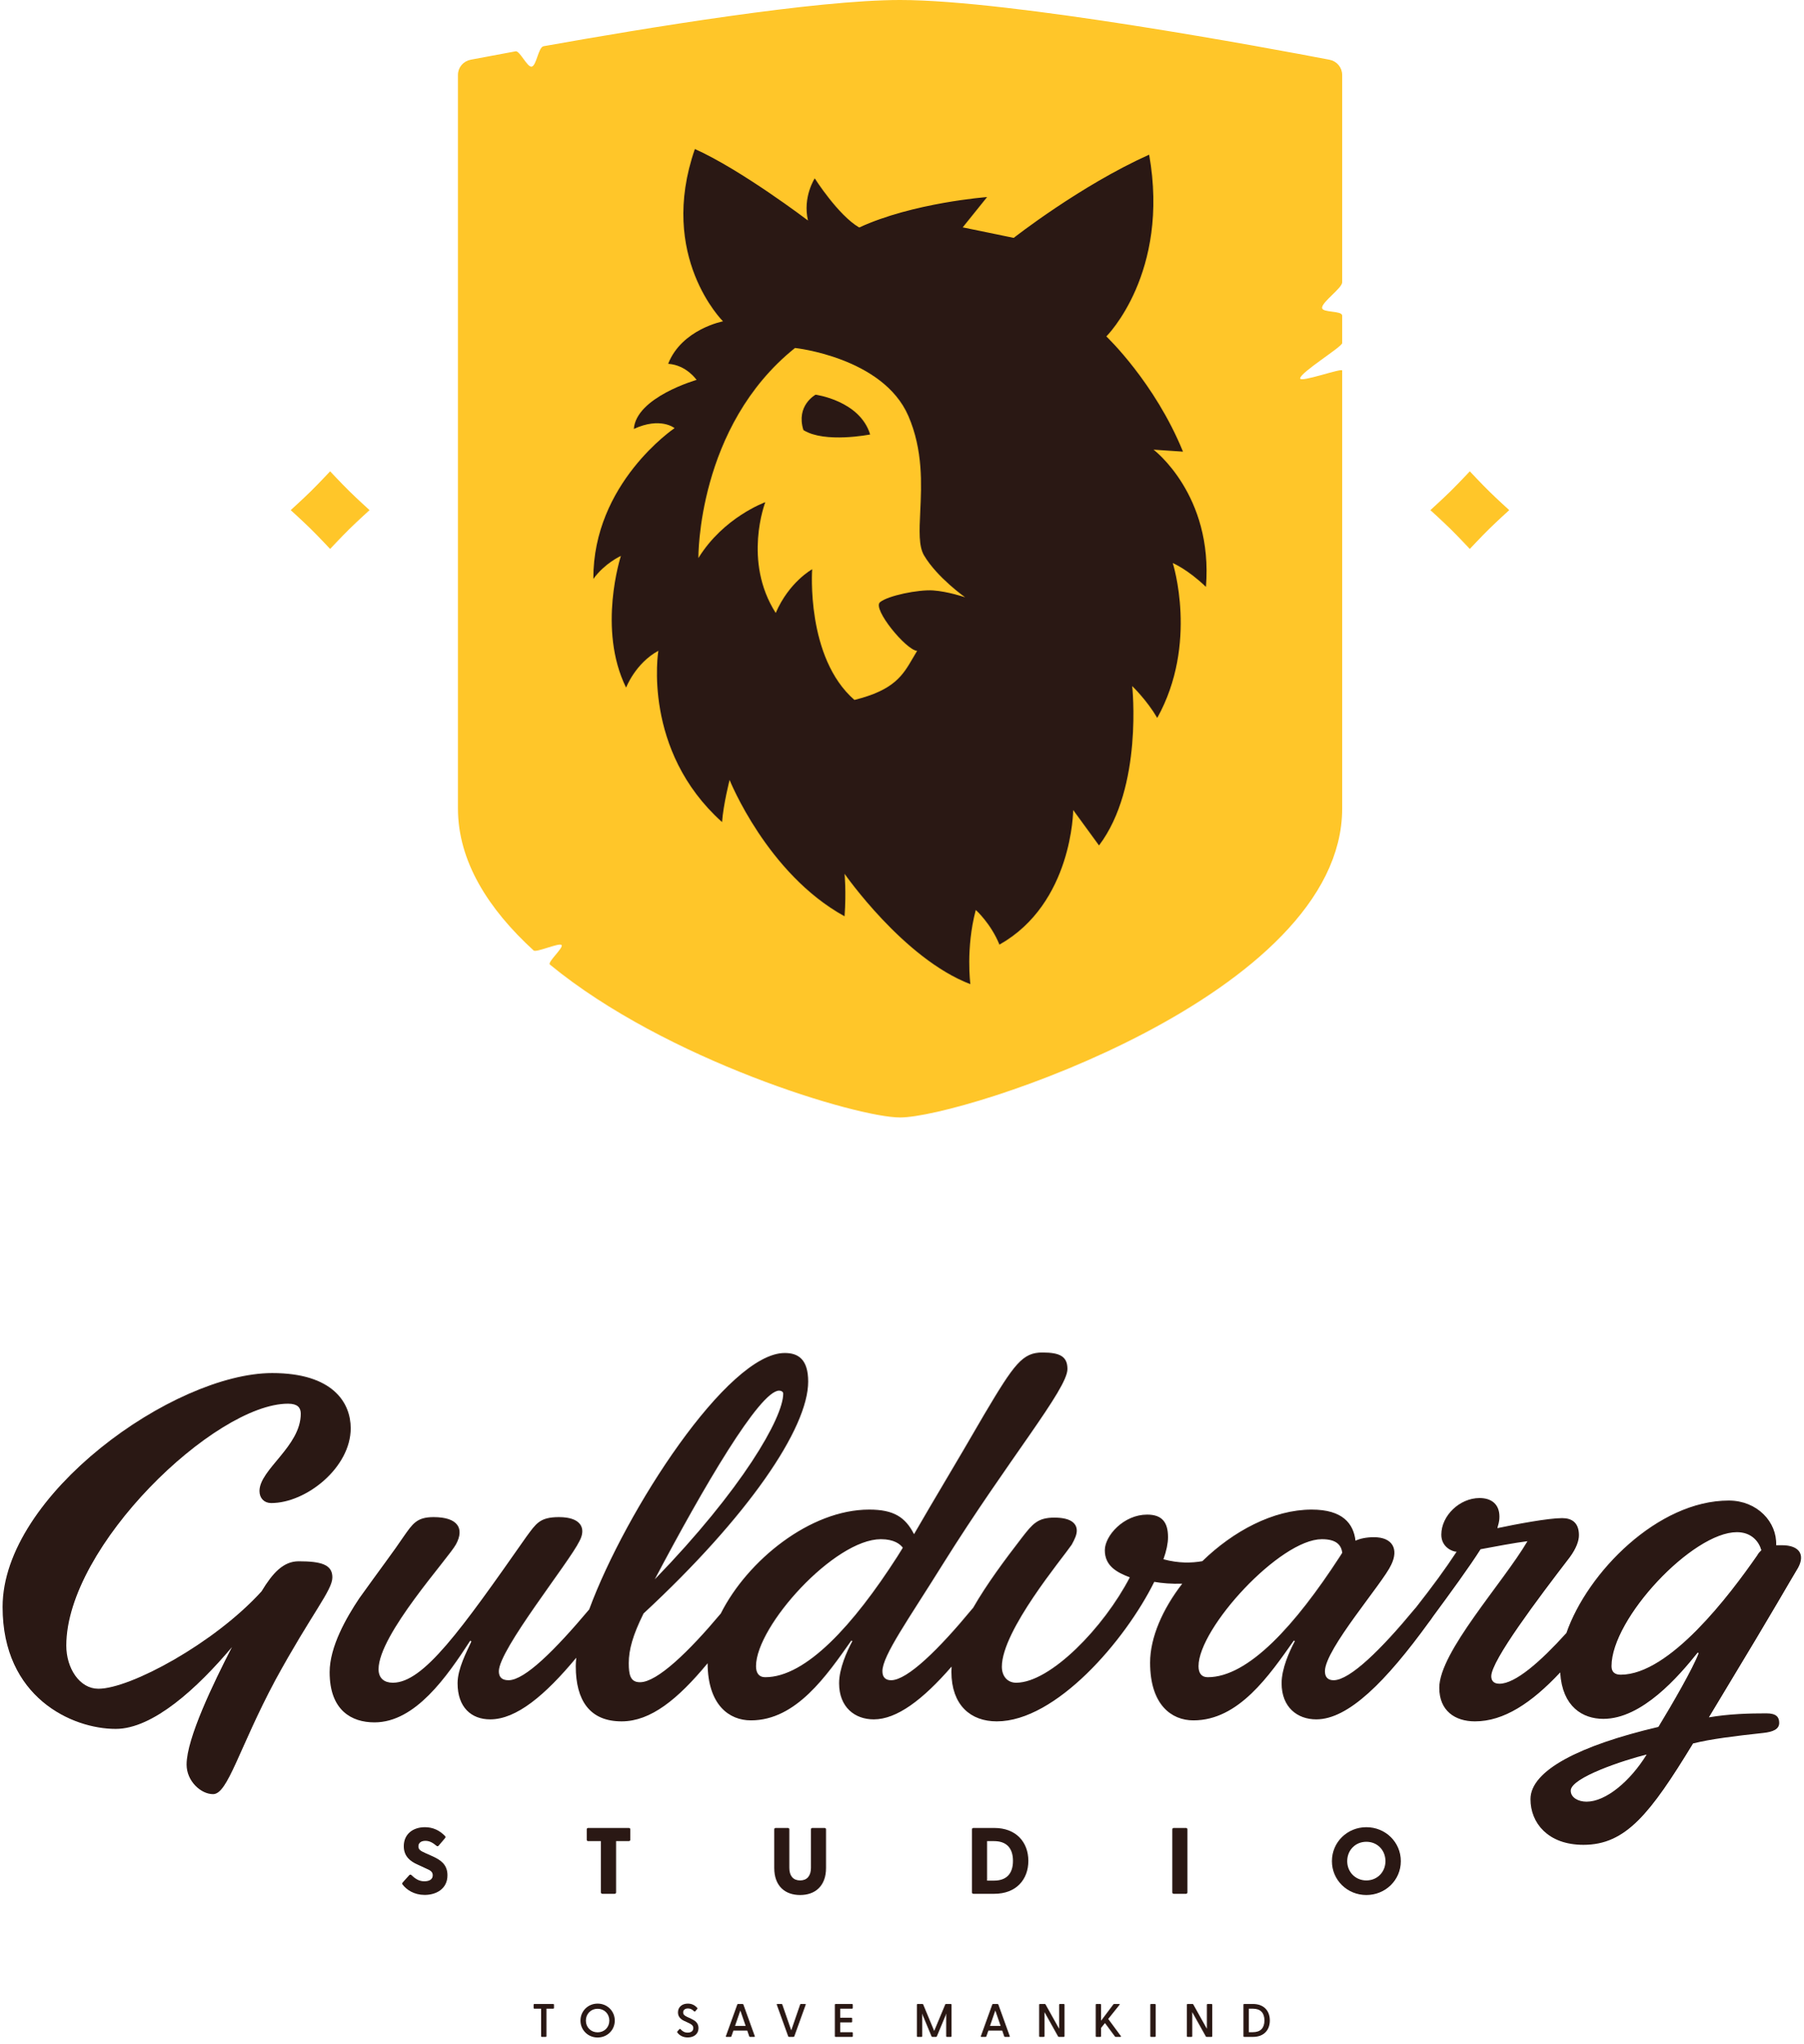
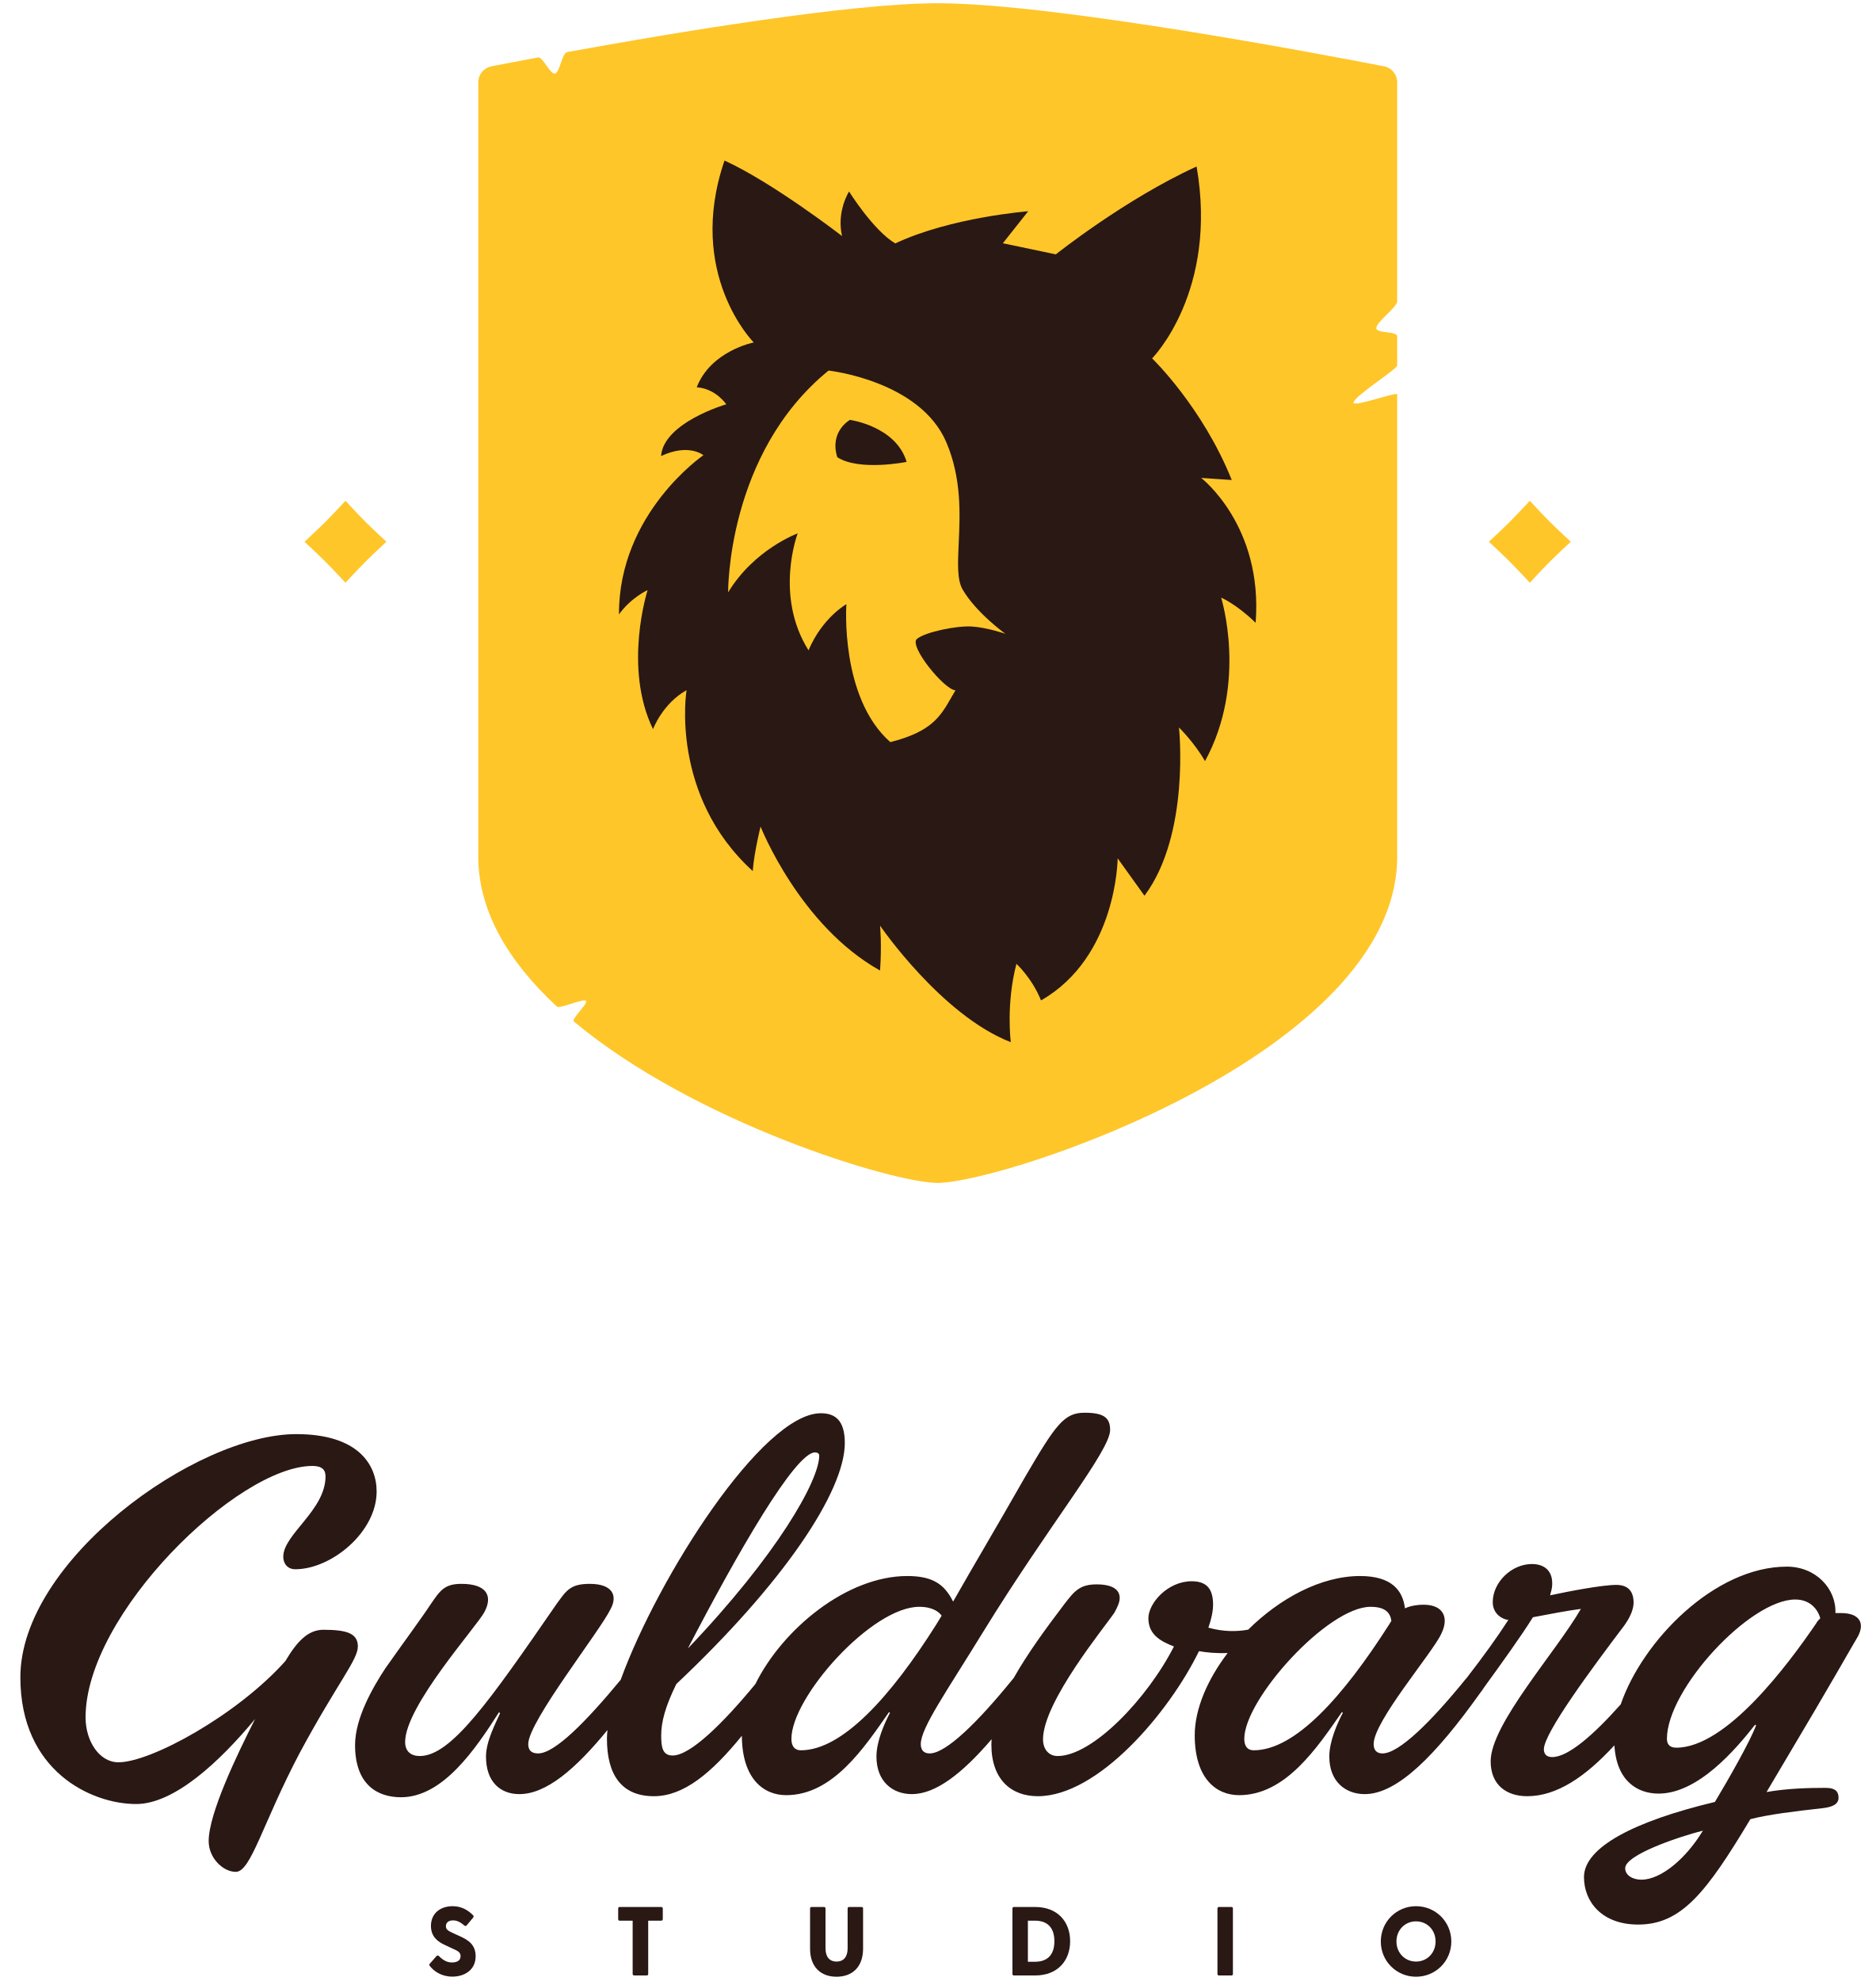
- <svg xmlns="http://www.w3.org/2000/svg" width="256" height="290" viewBox="0 0 256 290" fill="none">
-   <path fill-rule="evenodd" clip-rule="evenodd" d="M127.718 10.574C141.363 10.574 173.026 16.502 180.41 17.921C181.325 18.097 181.969 18.882 181.969 19.802C181.969 59.881 181.969 63.541 181.969 110.024C181.969 132.974 135.468 148.035 127.718 148.035C112.204 148.035 73.466 129.378 73.466 110.024V19.784C73.466 18.864 74.122 18.095 75.037 17.919C89.766 15.088 109.501 10.574 127.718 10.574Z" fill="#2A1814" />
-   <path fill-rule="evenodd" clip-rule="evenodd" d="M112.823 49.387C112.851 49.39 125.32 50.739 128.908 59.035C131.007 63.887 130.777 68.754 130.596 72.591C130.466 75.322 130.362 77.53 131.139 78.84C133.008 81.989 136.966 84.776 136.966 84.776C136.966 84.776 134.504 83.941 132.416 83.801C130.327 83.661 126.002 84.542 124.885 85.475C123.768 86.408 128.587 92.275 130.153 92.38C129.943 92.722 129.748 93.058 129.557 93.387C128.123 95.854 126.909 97.943 121.253 99.342C114.346 93.334 115.258 80.796 115.258 80.796C115.239 80.807 111.974 82.605 110.085 87.001C105.386 79.645 108.592 71.315 108.606 71.278C108.562 71.294 102.668 73.422 99.11 79.208C99.11 79.142 98.92 60.527 112.823 49.387ZM115.746 56.019C115.736 56.024 112.916 57.55 114.014 61.04C117.043 62.951 123.475 61.668 123.486 61.666C122.033 56.874 115.78 56.023 115.746 56.019Z" fill="#FFC629" />
-   <path fill-rule="evenodd" clip-rule="evenodd" d="M127.732 0C143.513 4.60875e-05 180.132 6.84 188.672 8.478C189.73 8.681 190.475 9.587 190.475 10.648V40.07C190.475 40.889 187.62 42.838 187.62 43.687C187.62 44.419 190.475 44.048 190.475 44.8C190.475 49.163 190.475 43.835 190.475 48.696C190.475 49.215 184.512 52.873 184.512 53.704C184.512 54.349 190.475 52.184 190.475 52.591V114.75C190.475 141.231 136.696 158.609 127.732 158.609C121.607 158.609 94.554 150.494 78.035 136.904C77.637 136.576 80.069 134.457 79.682 134.122C79.299 133.79 76.097 135.242 75.726 134.904C69.319 129.045 64.989 122.264 64.989 114.75V10.627C64.989 9.566 65.748 8.678 66.806 8.475C68.231 8.202 70.432 7.785 73.183 7.28C73.751 7.176 74.831 9.572 75.444 9.461C76.145 9.334 76.385 6.698 77.139 6.562C91.734 3.947 115.745 0 127.732 0ZM98.613 21.148C93.305 36.414 102.603 45.606 102.603 45.606C102.603 45.606 96.751 46.725 94.82 51.635C97.426 51.81 98.846 53.916 98.85 53.922C98.795 53.937 90.277 56.384 89.95 60.883C93.729 59.133 95.707 60.749 95.728 60.767C95.68 60.8 84.145 68.586 84.203 82.168C85.831 79.925 88.092 78.912 88.113 78.903C88.1 78.942 84.744 89.275 88.851 97.599C88.859 97.579 90.16 94.153 93.429 92.363C93.419 92.424 91.097 106.483 102.469 116.681C102.651 114.173 103.538 110.702 103.538 110.702C103.551 110.733 108.878 124.028 119.855 130.053C120.111 126.543 119.855 124.02 119.855 124.02C119.855 124.02 128.24 136.086 137.711 139.687C137.711 139.687 137.032 134.601 138.477 129.155C138.477 129.155 140.609 131.059 141.836 134.075C152.229 128.222 152.302 114.971 152.302 114.971L155.966 119.998C162.246 111.707 160.676 97.375 160.676 97.375C160.676 97.375 162.769 99.386 164.23 101.899C170.096 91.342 166.432 79.915 166.432 79.915C166.432 79.915 168.526 80.785 171.142 83.298C172.188 70.24 163.723 63.834 163.706 63.822L167.883 64.103C163.886 54.278 157.035 47.775 157.007 47.749C157.042 47.714 166.048 38.749 163.082 21.951C153.327 26.331 143.875 33.751 143.86 33.763L136.625 32.269L140.086 27.965C140.07 27.966 129.529 28.771 121.934 32.29C118.948 30.552 115.635 25.335 115.622 25.314C115.622 25.314 113.887 27.965 114.662 31.297C114.662 31.297 105.217 24.111 98.613 21.148Z" fill="#FFC629" />
-   <path d="M46.848 66.895C46.848 66.895 48.428 68.585 49.577 69.717C50.726 70.849 52.443 72.404 52.443 72.404C52.443 72.404 50.726 73.959 49.577 75.091C48.428 76.223 46.848 77.913 46.848 77.913C46.848 77.913 45.269 76.223 44.12 75.091C42.971 73.959 41.254 72.404 41.254 72.404C41.254 72.404 42.971 70.849 44.12 69.717C45.269 68.585 46.848 66.895 46.848 66.895Z" fill="#FFC629" />
-   <path d="M208.587 66.895C208.587 66.895 210.166 68.585 211.315 69.717C212.465 70.849 214.181 72.404 214.181 72.404C214.181 72.404 212.465 73.959 211.315 75.091C210.166 76.223 208.587 77.913 208.587 77.913C208.587 77.913 207.008 76.223 205.858 75.091C204.709 73.959 202.992 72.404 202.992 72.404C202.992 72.404 204.709 70.849 205.858 69.717C207.008 68.585 208.587 66.895 208.587 66.895Z" fill="#FFC629" />
-   <path fill-rule="evenodd" clip-rule="evenodd" d="M147.941 191.969C150.545 191.969 151.486 192.61 151.486 194.319C151.486 197.169 143.095 207.142 133.836 221.959C128.917 229.866 125.228 234.995 125.228 237.203C125.228 238.058 125.662 238.485 126.458 238.485C128.773 238.485 133.257 234.069 137.959 228.37C138.007 228.316 138.054 228.264 138.099 228.213C140.034 224.833 142.62 221.367 145.072 218.184C146.519 216.331 147.242 215.405 149.629 215.405C151.799 215.405 152.812 216.118 152.812 217.257C152.812 217.827 152.522 218.469 152.088 219.252C150.786 221.176 142.179 231.433 142.179 236.562C142.179 237.915 142.974 238.841 144.204 238.841C149.051 238.841 156.646 231.005 160.335 223.882C158.454 223.17 156.79 222.243 156.79 220.035C156.79 217.969 159.467 214.978 162.794 214.978C164.964 214.978 165.76 216.118 165.76 218.184C165.76 219.038 165.543 220.107 165.109 221.318C167.257 221.9 169.087 221.862 170.631 221.586C174.98 217.348 180.679 214.266 186.147 214.266C190.559 214.266 192.078 216.26 192.367 218.682C192.946 218.397 193.887 218.184 194.972 218.184C197.648 218.184 198.516 219.893 197.431 222.101C196.274 224.665 188.027 234.069 188.027 237.203C188.028 238.058 188.461 238.485 189.257 238.485C191.572 238.485 196.056 234.069 200.758 228.37C200.822 228.298 200.883 228.23 200.942 228.164C203.317 225.132 205.016 222.827 206.714 220.249C206.135 220.249 204.543 219.608 204.543 217.827C204.544 215.12 207.148 212.627 209.969 212.627C211.633 212.627 212.79 213.482 212.79 215.263C212.79 216.117 212.573 216.474 212.5 216.901C215.177 216.331 219.734 215.477 221.687 215.476C223.061 215.476 224.074 216.117 224.074 217.898C224.074 218.682 223.712 219.75 222.772 221.032C218.287 226.873 211.633 235.706 211.632 237.915C211.632 238.414 211.85 238.984 212.79 238.984C215.025 238.984 218.576 235.898 222.293 231.783C225.288 223.16 235.285 212.983 245.333 212.983C249.384 212.983 252.205 216.046 252.06 219.323H252.856C255.388 219.323 256.183 220.677 255.17 222.529C254.085 224.31 251.771 228.441 244.827 239.91L242.512 243.756C245.405 243.258 248.299 243.187 250.686 243.187C252.132 243.187 252.494 243.757 252.494 244.54C252.494 245.466 251.554 245.823 250.252 245.965C246.346 246.392 242.801 246.82 240.269 247.461C234.193 257.434 230.721 261.85 224.717 261.85C219.654 261.85 217.195 258.716 217.195 255.368C217.195 251.307 224.139 247.746 235.351 245.11C237.304 241.905 240.269 236.775 241.065 234.638L240.92 234.567C238.244 237.915 233.036 243.97 227.539 243.97C224.654 243.97 221.705 242.301 221.413 237.379C217.358 241.718 213.399 244.326 209.318 244.326C206.497 244.326 204.254 242.83 204.254 239.554C204.254 234.496 213.297 224.666 216.769 218.753C215.033 218.967 211.994 219.537 210.114 219.893C208.618 222.277 205.72 226.249 203.422 229.362C203.376 229.427 203.331 229.491 203.285 229.555C203.168 229.742 203.001 229.976 202.805 230.221C196.681 238.675 191.346 244.042 186.797 244.042C184.121 244.042 181.879 242.331 181.879 238.912C181.879 236.847 182.964 234.425 183.759 232.929L183.615 232.857C180.143 237.773 175.803 244.184 169.365 244.184C166.254 244.184 163.216 241.976 163.216 235.992C163.216 232.432 164.981 228.399 167.777 224.782C166.278 224.834 164.901 224.717 163.807 224.523C159.684 232.858 149.846 244.326 141.455 244.326C137.766 244.326 135.018 242.047 135.018 237.274C135.018 237.035 135.027 236.793 135.046 236.548C130.955 241.26 127.272 244.042 123.998 244.042C121.322 244.042 119.08 242.331 119.08 238.912C119.08 236.847 120.164 234.425 120.96 232.929L120.816 232.857C117.343 237.773 113.003 244.184 106.566 244.184C103.47 244.184 100.446 241.997 100.418 236.077C96.191 241.192 92.333 244.326 88.218 244.326C83.733 244.326 81.708 241.406 81.708 236.491C81.708 236.119 81.733 235.718 81.781 235.29C77.375 240.602 73.294 244.042 69.565 244.042C66.888 244.042 64.935 242.332 64.935 238.912C64.935 236.847 66.237 234.424 66.888 233L66.744 232.857C63.416 237.986 58.931 244.469 53.144 244.469C49.889 244.469 46.779 242.759 46.779 237.345C46.779 233.713 49.166 229.581 50.974 226.874C53.723 223.027 56.038 219.964 57.267 218.112C58.569 216.26 59.149 215.334 61.536 215.334C64.935 215.334 65.948 216.901 64.718 219.181C63.705 221.105 53.724 232.003 53.723 236.918C53.723 238.2 54.519 238.841 55.749 238.841C60.089 238.841 65.37 231.433 74.701 218.112C76.075 216.26 76.581 215.334 79.33 215.334C82.44 215.334 83.236 216.901 82.223 218.753C80.777 221.745 70.794 234.14 70.794 237.203C70.795 237.987 71.156 238.485 72.169 238.485C74.474 238.485 78.789 234.174 83.612 228.438C88.788 214.405 103.267 192.04 111.365 192.04C113.318 192.04 114.692 192.966 114.692 196.1C114.692 202.725 106.157 215.262 91.328 229.011C89.809 232.074 89.231 234.14 89.231 236.063C89.231 237.702 89.448 238.77 90.822 238.77C93.257 238.77 97.762 234.422 102.285 229.022C106.066 221.488 114.979 214.266 123.348 214.266C126.82 214.266 128.483 215.334 129.713 217.756C132.751 212.484 135.283 208.353 139.695 200.731C143.963 193.536 145.12 191.969 147.941 191.969ZM233.687 249.028C230.504 249.812 222.909 252.305 222.909 254.157C222.909 255.154 223.994 255.724 225.151 255.724C227.9 255.724 231.372 252.803 233.687 249.028ZM125.011 218.468C118.428 218.469 107.289 230.792 107.289 236.491C107.289 237.488 107.723 238.058 108.591 238.058C114.378 238.058 121.105 230.649 127.326 220.961L128.122 219.679C127.76 219.181 126.892 218.468 125.011 218.468ZM187.593 218.468C181.662 218.469 170.088 231.077 170.088 236.491C170.088 237.488 170.522 238.058 171.39 238.058C177.177 238.058 183.832 230.649 190.125 220.961L190.487 220.392C190.342 219.323 189.691 218.468 187.593 218.468ZM246.49 217.471C240.197 217.471 228.696 229.723 228.696 236.491C228.696 237.345 229.202 237.701 229.998 237.701C236.942 237.701 245.478 226.375 249.384 220.748C249.529 220.463 249.745 220.249 249.962 220.035C249.601 218.753 248.516 217.471 246.49 217.471ZM110.569 197.383C107.821 197.383 99.792 211.131 92.92 224.167C105.289 211.416 111.148 201.229 111.148 197.81C111.148 197.525 110.859 197.383 110.569 197.383Z" fill="#2A1814" />
-   <path d="M38.631 194.889C47.239 194.889 49.771 199.092 49.771 202.725C49.771 208.282 43.478 213.339 38.487 213.34C37.474 213.34 36.823 212.627 36.823 211.63C36.823 208.567 42.682 205.29 42.682 200.66C42.682 199.805 42.248 199.235 40.873 199.235C30.529 199.235 9.408 219.466 9.408 233.57C9.408 236.776 11.289 239.696 13.965 239.696C18.45 239.696 30.385 233.285 37.112 225.876C38.704 223.241 40.223 221.603 42.393 221.603C45.648 221.603 47.167 222.101 47.167 223.882C47.167 225.734 44.274 228.94 39.066 238.485C33.93 248.102 32.338 254.655 30.241 254.655C28.504 254.655 26.479 252.803 26.479 250.453C26.479 246.748 30.312 238.841 32.916 233.784C27.998 239.625 21.705 245.395 16.424 245.395C10.203 245.395 0.366 240.907 0.366 228.085C0.366 212.2 24.67 194.89 38.631 194.889Z" fill="#2A1814" />
-   <path d="M111.814 259.451C111.936 259.451 112.017 259.531 112.017 259.651V265.114C112.017 266.249 112.56 266.903 113.55 266.903C114.526 266.903 115.083 266.249 115.083 265.114V259.651C115.083 259.531 115.164 259.451 115.286 259.451H117.022C117.144 259.451 117.225 259.531 117.226 259.651V265.14C117.226 267.678 115.693 268.973 113.55 268.974C111.394 268.974 109.875 267.678 109.875 265.14V259.651C109.875 259.531 109.956 259.451 110.078 259.451H111.814Z" fill="#2A1814" />
-   <path fill-rule="evenodd" clip-rule="evenodd" d="M193.902 259.344C196.601 259.344 198.798 261.454 198.798 264.165C198.798 266.863 196.601 268.974 193.902 268.974C191.216 268.973 189.019 266.863 189.019 264.165C189.019 261.454 191.216 259.344 193.902 259.344ZM193.902 261.414C192.369 261.414 191.189 262.589 191.189 264.165C191.189 265.715 192.369 266.903 193.902 266.903C195.448 266.903 196.615 265.715 196.615 264.165C196.615 262.589 195.448 261.414 193.902 261.414Z" fill="#2A1814" />
-   <path d="M60.299 259.344C61.425 259.344 62.361 259.785 63.147 260.586C63.228 260.666 63.242 260.786 63.16 260.893L62.265 261.948C62.197 262.041 62.075 262.082 61.98 262.015C61.37 261.507 60.922 261.281 60.366 261.281C59.742 261.281 59.376 261.588 59.376 262.069C59.376 262.576 59.756 262.736 60.448 263.057L61.411 263.484C62.414 263.952 63.5 264.566 63.5 266.169C63.5 268.119 61.872 268.96 60.271 268.96C58.766 268.96 57.695 268.226 57.125 267.478C57.057 267.398 57.057 267.291 57.152 267.184L58.061 266.169C58.142 266.075 58.251 266.036 58.373 266.129C58.997 266.73 59.512 267.024 60.231 267.024C60.923 267.023 61.411 266.756 61.411 266.169C61.411 265.621 61.004 265.448 60.407 265.181L59.254 264.646C58.251 264.206 57.301 263.497 57.301 262.041C57.301 260.292 58.644 259.344 60.299 259.344Z" fill="#2A1814" />
-   <path d="M89.233 259.451C89.355 259.451 89.45 259.531 89.45 259.651V261.12C89.45 261.24 89.355 261.32 89.233 261.32H87.429V268.6C87.429 268.72 87.348 268.8 87.226 268.8H85.49C85.368 268.8 85.273 268.72 85.273 268.6V261.32H83.469C83.347 261.32 83.266 261.24 83.266 261.12V259.651C83.266 259.531 83.347 259.451 83.469 259.451H89.233Z" fill="#2A1814" />
-   <path fill-rule="evenodd" clip-rule="evenodd" d="M141.083 259.451C144.243 259.451 145.939 261.507 145.939 264.125C145.939 266.743 144.243 268.8 141.083 268.8H138.14C138.018 268.8 137.937 268.72 137.937 268.6V259.651C137.937 259.531 138.018 259.451 138.14 259.451H141.083ZM140.08 266.93H141.056C142.833 266.93 143.755 265.942 143.755 264.125C143.755 262.309 142.833 261.32 141.056 261.32H140.08V266.93Z" fill="#2A1814" />
-   <path d="M168.308 259.451C168.43 259.451 168.511 259.531 168.511 259.651V268.6C168.511 268.72 168.43 268.8 168.308 268.8H166.572C166.45 268.8 166.368 268.72 166.368 268.6V259.651C166.369 259.531 166.45 259.451 166.572 259.451H168.308Z" fill="#2A1814" />
-   <path fill-rule="evenodd" clip-rule="evenodd" d="M84.81 284.383C86.166 284.383 87.244 285.438 87.244 286.794C87.244 288.143 86.166 289.198 84.81 289.198C83.454 289.198 82.376 288.143 82.376 286.794C82.376 285.438 83.454 284.383 84.81 284.383ZM84.81 285.117C83.861 285.117 83.142 285.832 83.142 286.794C83.142 287.749 83.861 288.463 84.81 288.463C85.759 288.463 86.471 287.749 86.471 286.794C86.471 285.832 85.759 285.118 84.81 285.117Z" fill="#2A1814" />
-   <path d="M97.609 284.383C98.164 284.383 98.598 284.603 98.944 284.99C98.998 285.044 98.992 285.091 98.944 285.144L98.666 285.471C98.619 285.531 98.564 285.532 98.51 285.485C98.232 285.211 97.975 285.071 97.636 285.071C97.236 285.071 96.951 285.271 96.951 285.632C96.951 285.939 97.141 286.092 97.534 286.279L98.056 286.52C98.592 286.773 99.127 287.094 99.127 287.862C99.127 288.737 98.422 289.191 97.595 289.191C96.883 289.191 96.388 288.857 96.116 288.477C96.082 288.43 96.083 288.383 96.13 288.329L96.415 288.009C96.469 287.949 96.524 287.956 96.571 288.002C96.849 288.316 97.141 288.503 97.588 288.503C98.083 288.503 98.388 288.269 98.388 287.862C98.388 287.461 98.09 287.301 97.69 287.114L97.114 286.847C96.612 286.613 96.211 286.259 96.211 285.632C96.211 284.844 96.835 284.383 97.609 284.383Z" fill="#2A1814" />
-   <path d="M78.514 284.436C78.575 284.436 78.615 284.476 78.615 284.536V285.004C78.615 285.064 78.575 285.104 78.514 285.104H77.551V289.011C77.55 289.071 77.51 289.111 77.449 289.111H76.886C76.825 289.111 76.791 289.071 76.791 289.011V285.104H75.822C75.76 285.104 75.726 285.064 75.726 285.004V284.536C75.726 284.476 75.76 284.436 75.822 284.436H78.514Z" fill="#2A1814" />
-   <path fill-rule="evenodd" clip-rule="evenodd" d="M105.368 284.436C105.423 284.436 105.477 284.463 105.498 284.516L107.111 288.997C107.138 289.064 107.105 289.111 107.03 289.111H106.44C106.386 289.111 106.345 289.091 106.325 289.031L106.047 288.216H104.08L103.795 289.031C103.775 289.091 103.741 289.111 103.68 289.111H103.097C103.022 289.111 102.988 289.064 103.015 288.997L104.629 284.516C104.65 284.463 104.697 284.436 104.751 284.436H105.368ZM104.311 287.548H105.816L105.063 285.364L104.311 287.548Z" fill="#2A1814" />
-   <path d="M110.905 284.436C110.966 284.436 111 284.456 111.02 284.516L112.288 288.183L113.55 284.516C113.57 284.456 113.611 284.436 113.665 284.436H114.255C114.33 284.436 114.363 284.483 114.336 284.55L112.723 289.031C112.702 289.084 112.648 289.111 112.594 289.111H111.977C111.922 289.111 111.875 289.084 111.855 289.031L110.24 284.55C110.213 284.483 110.248 284.436 110.322 284.436H110.905Z" fill="#2A1814" />
-   <path d="M120.926 284.436C120.987 284.436 121.021 284.476 121.021 284.536V285.004C121.021 285.064 120.987 285.104 120.926 285.104H119.237V286.386H120.831C120.892 286.387 120.932 286.426 120.932 286.486V286.96C120.932 287.02 120.892 287.054 120.831 287.054H119.237V288.443H120.926C120.987 288.443 121.027 288.483 121.027 288.544V289.011C121.027 289.071 120.987 289.111 120.926 289.111H118.573C118.512 289.111 118.478 289.071 118.478 289.011V284.536C118.478 284.476 118.512 284.436 118.573 284.436H120.926Z" fill="#2A1814" />
-   <path d="M130.9 284.436C130.954 284.436 130.995 284.456 131.015 284.503L132.575 288.263L134.142 284.503C134.162 284.456 134.196 284.436 134.25 284.436H134.935C134.996 284.436 135.037 284.476 135.037 284.536V289.011C135.037 289.071 134.996 289.111 134.935 289.111H134.372C134.311 289.111 134.277 289.071 134.277 289.011V285.785L134.182 286.086L132.955 289.031C132.934 289.084 132.893 289.111 132.839 289.111H132.317C132.263 289.111 132.216 289.084 132.195 289.031L130.974 286.086L130.88 285.785V289.011C130.879 289.071 130.839 289.111 130.778 289.111H130.215C130.154 289.111 130.12 289.071 130.12 289.011V284.536C130.12 284.476 130.154 284.436 130.215 284.436H130.9Z" fill="#2A1814" />
-   <path fill-rule="evenodd" clip-rule="evenodd" d="M141.554 284.436C141.608 284.436 141.663 284.463 141.683 284.516L143.297 288.997C143.324 289.064 143.29 289.111 143.216 289.111H142.626C142.571 289.111 142.531 289.091 142.51 289.031L142.232 288.216H140.266L139.98 289.031C139.96 289.091 139.926 289.111 139.866 289.111H139.282C139.208 289.111 139.174 289.064 139.201 288.997L140.815 284.516C140.835 284.463 140.883 284.436 140.937 284.436H141.554ZM140.496 287.548H142.001L141.249 285.364L140.496 287.548Z" fill="#2A1814" />
-   <path d="M148.258 284.436C148.312 284.436 148.353 284.456 148.38 284.503L150.306 287.956V284.536C150.306 284.476 150.347 284.436 150.408 284.436H150.971C151.031 284.436 151.072 284.476 151.072 284.536V289.011C151.072 289.071 151.031 289.111 150.971 289.111H150.279C150.224 289.111 150.184 289.091 150.157 289.044L148.23 285.591V289.011C148.23 289.071 148.19 289.111 148.129 289.111H147.566C147.505 289.111 147.471 289.071 147.471 289.011V284.536C147.471 284.476 147.505 284.436 147.566 284.436H148.258Z" fill="#2A1814" />
-   <path d="M156.155 284.436C156.216 284.436 156.257 284.476 156.257 284.536V286.814L158.007 284.49C158.041 284.45 158.081 284.436 158.129 284.436H158.82C158.909 284.436 158.922 284.496 158.875 284.557L157.274 286.56L159.065 288.991C159.112 289.058 159.085 289.111 159.004 289.111H158.346C158.292 289.111 158.258 289.097 158.224 289.051L156.813 287.141L156.257 287.835V289.011C156.257 289.071 156.216 289.111 156.155 289.111H155.593C155.532 289.111 155.498 289.071 155.498 289.011V284.536C155.498 284.476 155.532 284.436 155.593 284.436H156.155Z" fill="#2A1814" />
-   <path d="M163.904 284.436C163.965 284.436 164.005 284.476 164.005 284.536V289.011C164.005 289.071 163.965 289.111 163.904 289.111H163.341C163.28 289.111 163.246 289.071 163.246 289.011V284.536C163.246 284.476 163.28 284.436 163.341 284.436H163.904Z" fill="#2A1814" />
-   <path d="M169.224 284.436C169.279 284.436 169.32 284.456 169.347 284.503L171.272 287.956V284.536C171.272 284.476 171.314 284.436 171.375 284.436H171.937C171.998 284.436 172.039 284.476 172.039 284.536V289.011C172.039 289.071 171.998 289.111 171.937 289.111H171.245C171.191 289.111 171.151 289.091 171.123 289.044L169.197 285.591V289.011C169.197 289.071 169.157 289.111 169.096 289.111H168.533C168.472 289.111 168.438 289.071 168.438 289.011V284.536C168.438 284.476 168.472 284.436 168.533 284.436H169.224Z" fill="#2A1814" />
-   <path fill-rule="evenodd" clip-rule="evenodd" d="M177.793 284.436C179.407 284.436 180.208 285.451 180.208 286.773C180.208 288.096 179.407 289.111 177.793 289.111H176.559C176.498 289.111 176.465 289.071 176.464 289.011V284.536C176.464 284.476 176.498 284.436 176.559 284.436H177.793ZM177.224 288.443H177.78C178.906 288.443 179.441 287.829 179.441 286.773C179.441 285.718 178.906 285.104 177.78 285.104H177.224V288.443Z" fill="#2A1814" />
+ <svg xmlns="http://www.w3.org/2000/svg" width="303" height="320" viewBox="0 0 303 320" fill="none">
+   <path fill-rule="evenodd" clip-rule="evenodd" d="M151.493 13.229C167.637 13.229 205.098 20.351 213.834 22.056C214.916 22.267 215.679 23.211 215.679 24.316C215.679 72.467 215.679 76.865 215.679 132.709C215.679 160.281 160.663 178.376 151.493 178.376C133.138 178.376 87.306 155.962 87.306 132.709V24.294C87.306 23.189 88.082 22.265 89.164 22.053C106.591 18.653 129.94 13.229 151.493 13.229Z" fill="#2A1814" />
+   <path fill-rule="evenodd" clip-rule="evenodd" d="M133.87 59.859C133.903 59.863 148.656 61.484 152.901 71.45C155.384 77.28 155.112 83.128 154.897 87.737C154.745 91.018 154.621 93.671 155.54 95.244C157.752 99.028 162.434 102.376 162.434 102.376C162.434 102.376 159.521 101.373 157.051 101.205C154.58 101.036 149.463 102.095 148.141 103.216C146.82 104.337 152.521 111.386 154.374 111.512C154.126 111.923 153.895 112.326 153.669 112.721C151.972 115.685 150.536 118.195 143.844 119.876C135.672 112.658 136.751 97.595 136.751 97.595C136.728 97.607 132.866 99.768 130.631 105.049C125.071 96.212 128.864 86.204 128.881 86.16C128.829 86.179 121.855 88.735 117.646 95.686C117.646 95.607 117.421 73.243 133.87 59.859ZM137.329 67.827C137.316 67.833 133.98 69.666 135.28 73.86C138.863 76.155 146.473 74.614 146.486 74.611C144.767 68.855 137.369 67.832 137.329 67.827Z" fill="#FFC629" />
+   <path fill-rule="evenodd" clip-rule="evenodd" d="M151.51 0.525C170.181 0.525 213.506 8.743 223.61 10.711C224.861 10.954 225.743 12.043 225.743 13.318V48.665C225.743 49.65 222.365 51.991 222.365 53.011C222.365 53.891 225.743 53.445 225.743 54.349C225.743 59.59 225.743 53.19 225.743 59.029C225.743 59.653 218.688 64.047 218.688 65.046C218.688 65.82 225.743 63.22 225.743 63.709V138.387C225.743 170.201 162.115 191.079 151.51 191.08C144.263 191.08 112.255 181.33 92.712 165.004C92.24 164.609 95.118 162.063 94.66 161.661C94.207 161.262 90.418 163.006 89.98 162.6C82.399 155.561 77.276 147.414 77.276 138.387V13.292C77.276 12.018 78.175 10.951 79.426 10.707C81.112 10.379 83.716 9.879 86.971 9.272C87.643 9.146 88.921 12.025 89.646 11.892C90.475 11.739 90.759 8.572 91.652 8.41C108.919 5.268 137.327 0.525 151.51 0.525ZM117.058 25.933C110.777 44.274 121.779 55.318 121.779 55.318C121.779 55.318 114.855 56.661 112.57 62.56C115.654 62.77 117.334 65.301 117.338 65.308C117.274 65.326 107.196 68.266 106.808 73.671C111.28 71.568 113.619 73.51 113.645 73.532C113.588 73.571 99.94 82.925 100.009 99.243C101.935 96.549 104.61 95.331 104.635 95.32C104.62 95.367 100.65 107.781 105.508 117.782C105.517 117.757 107.057 113.642 110.924 111.491C110.912 111.565 108.165 128.456 121.62 140.707C121.836 137.695 122.885 133.523 122.885 133.523C122.9 133.561 129.203 149.533 142.19 156.773C142.493 152.555 142.19 149.524 142.19 149.524C142.19 149.524 152.111 164.02 163.316 168.347C163.316 168.347 162.512 162.237 164.223 155.693C164.223 155.693 166.745 157.98 168.196 161.604C180.493 154.572 180.579 138.652 180.579 138.652L184.914 144.693C192.344 134.732 190.486 117.513 190.486 117.513C190.486 117.513 192.963 119.929 194.691 122.948C201.631 110.265 197.297 96.536 197.297 96.536C197.297 96.536 199.774 97.581 202.87 100.601C204.107 84.912 194.091 77.216 194.072 77.201L199.013 77.539C194.284 65.736 186.178 57.923 186.146 57.892C186.187 57.85 196.842 47.078 193.333 26.897C181.792 32.16 170.608 41.075 170.591 41.088L162.031 39.293L166.125 34.123C166.107 34.125 153.636 35.091 144.649 39.319C141.116 37.231 137.198 30.964 137.182 30.938C137.182 30.938 135.129 34.123 136.046 38.126C136.046 38.126 124.871 29.493 117.058 25.933Z" fill="#FFC629" />
+   <path d="M55.814 80.893C55.814 80.893 57.682 82.924 59.042 84.284C60.402 85.644 62.432 87.512 62.432 87.512C62.432 87.512 60.402 89.38 59.042 90.74C57.682 92.1 55.814 94.131 55.814 94.131C55.814 94.131 53.945 92.1 52.586 90.74C51.226 89.38 49.195 87.512 49.195 87.512C49.195 87.512 51.226 85.644 52.586 84.284C53.945 82.924 55.814 80.893 55.814 80.893Z" fill="#FFC629" />
+   <path d="M247.171 80.893C247.171 80.893 249.039 82.924 250.399 84.284C251.759 85.644 253.79 87.512 253.79 87.512C253.79 87.512 251.759 89.38 250.399 90.74C249.039 92.1 247.171 94.131 247.171 94.131C247.171 94.131 245.302 92.1 243.943 90.74C242.583 89.38 240.552 87.512 240.552 87.512C240.552 87.512 242.583 85.644 243.943 84.284C245.302 82.924 247.171 80.893 247.171 80.893Z" fill="#FFC629" />
+   <path fill-rule="evenodd" clip-rule="evenodd" d="M175.234 228.204C178.268 228.204 179.364 228.962 179.364 230.985C179.364 234.356 169.587 246.155 158.799 263.685C153.068 273.04 148.77 279.109 148.77 281.721C148.77 282.733 149.276 283.238 150.203 283.238C152.9 283.238 158.125 278.013 163.603 271.271C163.659 271.207 163.714 271.145 163.766 271.085C166.021 267.086 169.033 262.985 171.891 259.219C173.576 257.028 174.419 255.932 177.2 255.932C179.729 255.932 180.908 256.775 180.908 258.123C180.908 258.797 180.571 259.556 180.065 260.483C178.548 262.759 168.52 274.895 168.52 280.963C168.52 282.564 169.447 283.659 170.879 283.659C176.526 283.659 185.376 274.389 189.674 265.961C187.482 265.118 185.544 264.022 185.544 261.41C185.544 258.965 188.662 255.426 192.539 255.426C195.067 255.426 195.995 256.775 195.995 259.219C195.994 260.23 195.741 261.494 195.236 262.927C197.739 263.616 199.871 263.571 201.67 263.244C206.737 258.23 213.378 254.583 219.748 254.583C224.889 254.583 226.659 256.943 226.996 259.808C227.67 259.471 228.766 259.219 230.03 259.219C233.148 259.219 234.159 261.241 232.895 263.854C231.547 266.888 221.939 278.013 221.939 281.721C221.939 282.733 222.445 283.238 223.372 283.238C226.069 283.238 231.294 278.013 236.772 271.271C236.846 271.186 236.918 271.105 236.987 271.027C239.753 267.439 241.733 264.713 243.711 261.663C243.037 261.663 241.182 260.904 241.182 258.797C241.182 255.594 244.217 252.645 247.504 252.645C249.442 252.645 250.791 253.656 250.791 255.763C250.791 256.774 250.537 257.196 250.453 257.701C253.571 257.027 258.881 256.016 261.157 256.016C262.758 256.016 263.938 256.774 263.938 258.881C263.938 259.808 263.516 261.072 262.421 262.589C257.196 269.5 249.442 279.951 249.442 282.564C249.442 283.154 249.695 283.829 250.791 283.829C253.395 283.828 257.532 280.178 261.863 275.309C265.352 265.107 277 253.066 288.707 253.066C293.427 253.066 296.713 256.69 296.545 260.567H297.472C300.422 260.567 301.349 262.168 300.169 264.36C298.905 266.467 296.208 271.355 288.117 284.924L285.42 289.475C288.791 288.885 292.163 288.801 294.944 288.801C296.629 288.801 297.051 289.475 297.051 290.402C297.051 291.498 295.955 291.919 294.438 292.088C289.887 292.594 285.757 293.099 282.807 293.857C275.728 305.657 271.682 310.882 264.687 310.882C258.788 310.882 255.922 307.174 255.922 303.213C255.923 298.409 264.013 294.195 277.077 291.076C279.352 287.284 282.807 281.215 283.734 278.687L283.566 278.603C280.448 282.564 274.38 289.728 267.974 289.728C264.614 289.728 261.177 287.753 260.838 281.929C256.113 287.063 251.501 290.149 246.745 290.149C243.458 290.149 240.845 288.379 240.845 284.502C240.845 278.519 251.381 266.888 255.426 259.893C253.403 260.146 249.863 260.82 247.672 261.241C245.93 264.062 242.553 268.761 239.876 272.445C239.822 272.521 239.769 272.597 239.716 272.672C239.579 272.894 239.385 273.171 239.157 273.461C232.022 283.462 225.805 289.812 220.506 289.812C217.388 289.812 214.775 287.789 214.775 283.744C214.775 281.3 216.039 278.434 216.966 276.664L216.798 276.58C212.752 282.395 207.696 289.981 200.195 289.981C196.571 289.981 193.031 287.368 193.031 280.289C193.031 276.077 195.087 271.305 198.345 267.026C196.598 267.087 194.994 266.948 193.719 266.72C188.915 276.58 177.453 290.149 167.677 290.149C163.378 290.149 160.176 287.452 160.176 281.806C160.176 281.523 160.187 281.236 160.209 280.947C155.442 286.521 151.152 289.812 147.337 289.812C144.219 289.812 141.607 287.789 141.607 283.744C141.607 281.3 142.87 278.434 143.797 276.664L143.629 276.58C139.583 282.395 134.527 289.981 127.026 289.981C123.419 289.981 119.896 287.393 119.863 280.389C114.938 286.441 110.443 290.149 105.649 290.149C100.423 290.149 98.064 286.694 98.064 280.878C98.064 280.439 98.093 279.964 98.149 279.457C93.015 285.742 88.26 289.812 83.916 289.812C80.797 289.812 78.522 287.789 78.522 283.744C78.522 281.3 80.039 278.434 80.797 276.748L80.629 276.58C76.752 282.648 71.526 290.318 64.784 290.318C60.991 290.318 57.367 288.295 57.367 281.89C57.367 277.592 60.148 272.703 62.255 269.5C65.458 264.949 68.155 261.325 69.588 259.134C71.105 256.943 71.779 255.848 74.561 255.848C78.522 255.848 79.702 257.702 78.269 260.399C77.088 262.675 65.459 275.569 65.458 281.384C65.458 282.901 66.385 283.659 67.818 283.659C72.875 283.659 79.027 274.894 89.9 259.134C91.501 256.943 92.091 255.848 95.293 255.848C98.917 255.848 99.844 257.701 98.664 259.893C96.979 263.433 85.348 278.097 85.348 281.721C85.348 282.648 85.77 283.238 86.949 283.238C89.636 283.238 94.662 278.137 100.282 271.351C106.313 254.749 123.182 228.288 132.618 228.288C134.894 228.288 136.495 229.383 136.495 233.092C136.495 240.93 126.55 255.763 109.273 272.029C107.503 275.653 106.828 278.097 106.828 280.373C106.829 282.311 107.082 283.575 108.683 283.575C111.519 283.575 116.769 278.431 122.039 272.042C126.444 263.128 136.828 254.583 146.579 254.583C150.624 254.583 152.563 255.847 153.995 258.713C157.535 252.476 160.485 247.588 165.626 238.57C170.598 230.058 171.947 228.204 175.234 228.204ZM275.138 295.712C271.43 296.639 262.58 299.589 262.58 301.78C262.58 302.96 263.844 303.634 265.193 303.634C268.395 303.634 272.441 300.179 275.138 295.712ZM148.517 259.556C140.848 259.556 127.869 274.136 127.869 280.878C127.869 282.058 128.374 282.733 129.386 282.733C136.128 282.733 143.966 273.967 151.214 262.505L152.142 260.988C151.72 260.398 150.708 259.556 148.517 259.556ZM221.433 259.556C214.522 259.556 201.038 274.473 201.038 280.878C201.038 282.058 201.543 282.733 202.554 282.733C209.297 282.733 217.051 273.967 224.383 262.505L224.804 261.831C224.636 260.567 223.877 259.556 221.433 259.556ZM290.056 258.376C282.723 258.376 269.323 272.872 269.323 280.878C269.323 281.89 269.913 282.311 270.84 282.311C278.93 282.311 288.876 268.911 293.427 262.253C293.596 261.916 293.848 261.662 294.101 261.41C293.679 259.893 292.415 258.376 290.056 258.376ZM131.691 234.609C128.488 234.61 119.133 250.875 111.127 266.298C125.539 251.212 132.365 239.16 132.365 235.115C132.365 234.777 132.028 234.609 131.691 234.609Z" fill="#2A1814" />
+   <path d="M47.874 231.659C57.903 231.659 60.853 236.632 60.853 240.93C60.853 247.504 53.521 253.488 47.706 253.488C46.526 253.488 45.767 252.645 45.767 251.465C45.767 247.841 52.594 243.964 52.594 238.486C52.594 237.474 52.088 236.8 50.486 236.8C38.434 236.8 13.825 260.736 13.825 277.423C13.825 281.216 16.017 284.671 19.135 284.671C24.36 284.671 38.267 277.086 46.105 268.321C47.959 265.202 49.728 263.264 52.257 263.264C56.049 263.264 57.819 263.854 57.819 265.961C57.819 268.152 54.448 271.945 48.38 283.238C42.396 294.616 40.542 302.369 38.098 302.37C36.075 302.37 33.715 300.178 33.715 297.397C33.715 293.015 38.182 283.659 41.216 277.676C35.485 284.587 28.153 291.413 22 291.413C14.752 291.413 3.29 286.104 3.29 270.934C3.29 252.139 31.608 231.659 47.874 231.659Z" fill="#2A1814" />
+   <path d="M133.141 308.043C133.283 308.043 133.378 308.138 133.378 308.28V314.743C133.378 316.086 134.011 316.861 135.164 316.861C136.302 316.861 136.95 316.086 136.95 314.743V308.28C136.95 308.138 137.044 308.043 137.186 308.043H139.209C139.351 308.043 139.446 308.138 139.446 308.28V314.775C139.446 317.777 137.661 319.31 135.164 319.31C132.651 319.31 130.882 317.777 130.882 314.775V308.28C130.882 308.138 130.976 308.043 131.118 308.043H133.141Z" fill="#2A1814" />
+   <path fill-rule="evenodd" clip-rule="evenodd" d="M228.784 307.916C231.928 307.916 234.488 310.413 234.488 313.621C234.488 316.813 231.928 319.31 228.784 319.31C225.655 319.31 223.095 316.813 223.095 313.621C223.095 310.413 225.655 307.917 228.784 307.916ZM228.784 310.366C226.998 310.366 225.623 311.757 225.623 313.621C225.623 315.454 226.998 316.861 228.784 316.861C230.585 316.861 231.945 315.454 231.945 313.621C231.945 311.757 230.585 310.366 228.784 310.366Z" fill="#2A1814" />
+   <path d="M73.12 307.916C74.431 307.917 75.522 308.438 76.439 309.386C76.533 309.481 76.549 309.623 76.454 309.75L75.411 310.998C75.332 311.108 75.19 311.156 75.079 311.077C74.368 310.476 73.846 310.208 73.198 310.208C72.472 310.208 72.045 310.572 72.045 311.14C72.045 311.741 72.488 311.93 73.294 312.309L74.416 312.816C75.585 313.369 76.849 314.095 76.849 315.991C76.849 318.298 74.953 319.294 73.088 319.294C71.334 319.294 70.086 318.425 69.422 317.54C69.343 317.446 69.343 317.319 69.454 317.192L70.513 315.991C70.607 315.881 70.734 315.834 70.876 315.944C71.603 316.655 72.203 317.003 73.041 317.003C73.847 317.003 74.416 316.687 74.416 315.991C74.415 315.344 73.941 315.138 73.246 314.822L71.903 314.19C70.733 313.669 69.627 312.831 69.627 311.108C69.627 309.038 71.192 307.916 73.12 307.916Z" fill="#2A1814" />
+   <path d="M106.832 308.043C106.974 308.043 107.085 308.138 107.085 308.28V310.018C107.085 310.161 106.974 310.255 106.832 310.255H104.73V318.867C104.73 319.01 104.636 319.105 104.493 319.105H102.471C102.328 319.105 102.218 319.01 102.218 318.867V310.255H100.116C99.974 310.255 99.879 310.161 99.879 310.018V308.28C99.879 308.138 99.974 308.043 100.116 308.043H106.832Z" fill="#2A1814" />
+   <path fill-rule="evenodd" clip-rule="evenodd" d="M167.244 308.043C170.925 308.043 172.901 310.476 172.901 313.574C172.901 316.671 170.926 319.105 167.244 319.105H163.814C163.672 319.105 163.578 319.01 163.578 318.867V308.28C163.578 308.138 163.672 308.043 163.814 308.043H167.244ZM166.075 316.892H167.212C169.282 316.892 170.357 315.723 170.357 313.574C170.357 311.425 169.282 310.255 167.212 310.255H166.075V316.892Z" fill="#2A1814" />
+   <path d="M198.964 308.043C199.106 308.043 199.201 308.138 199.201 308.28V318.867C199.201 319.01 199.106 319.105 198.964 319.105H196.941C196.799 319.105 196.704 319.01 196.704 318.867V308.28C196.704 308.138 196.799 308.043 196.941 308.043H198.964Z" fill="#2A1814" />
</svg>
